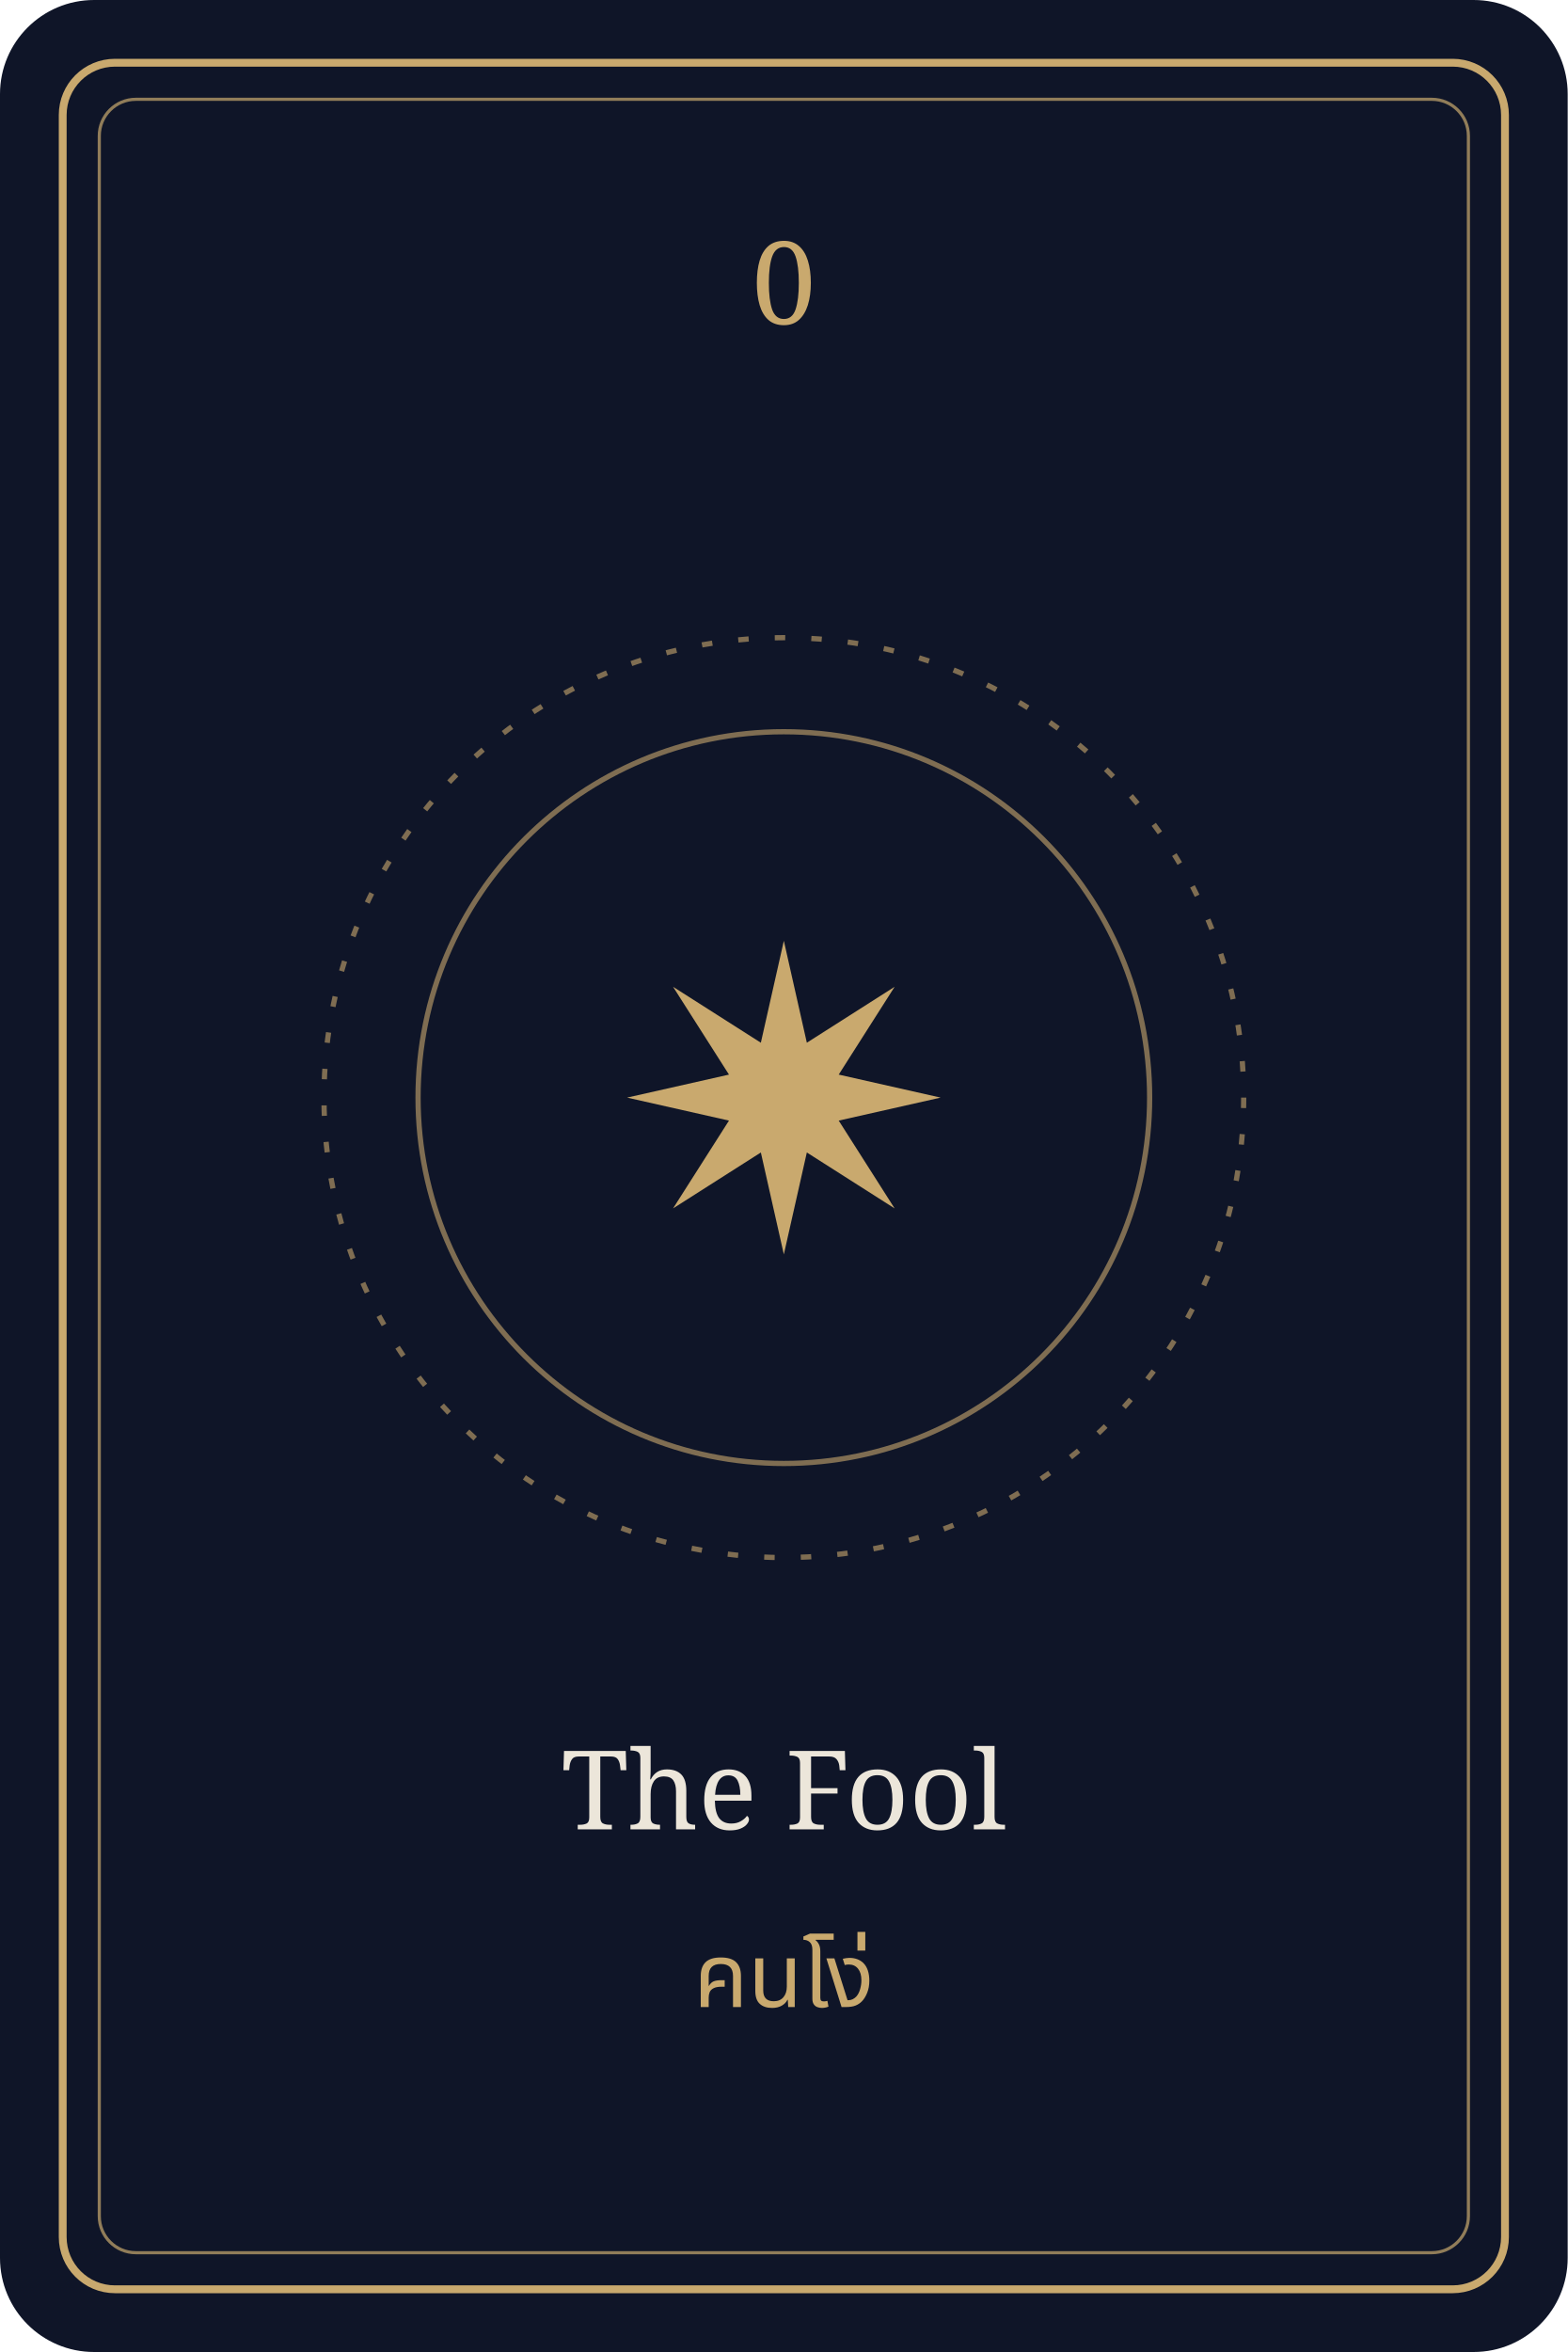
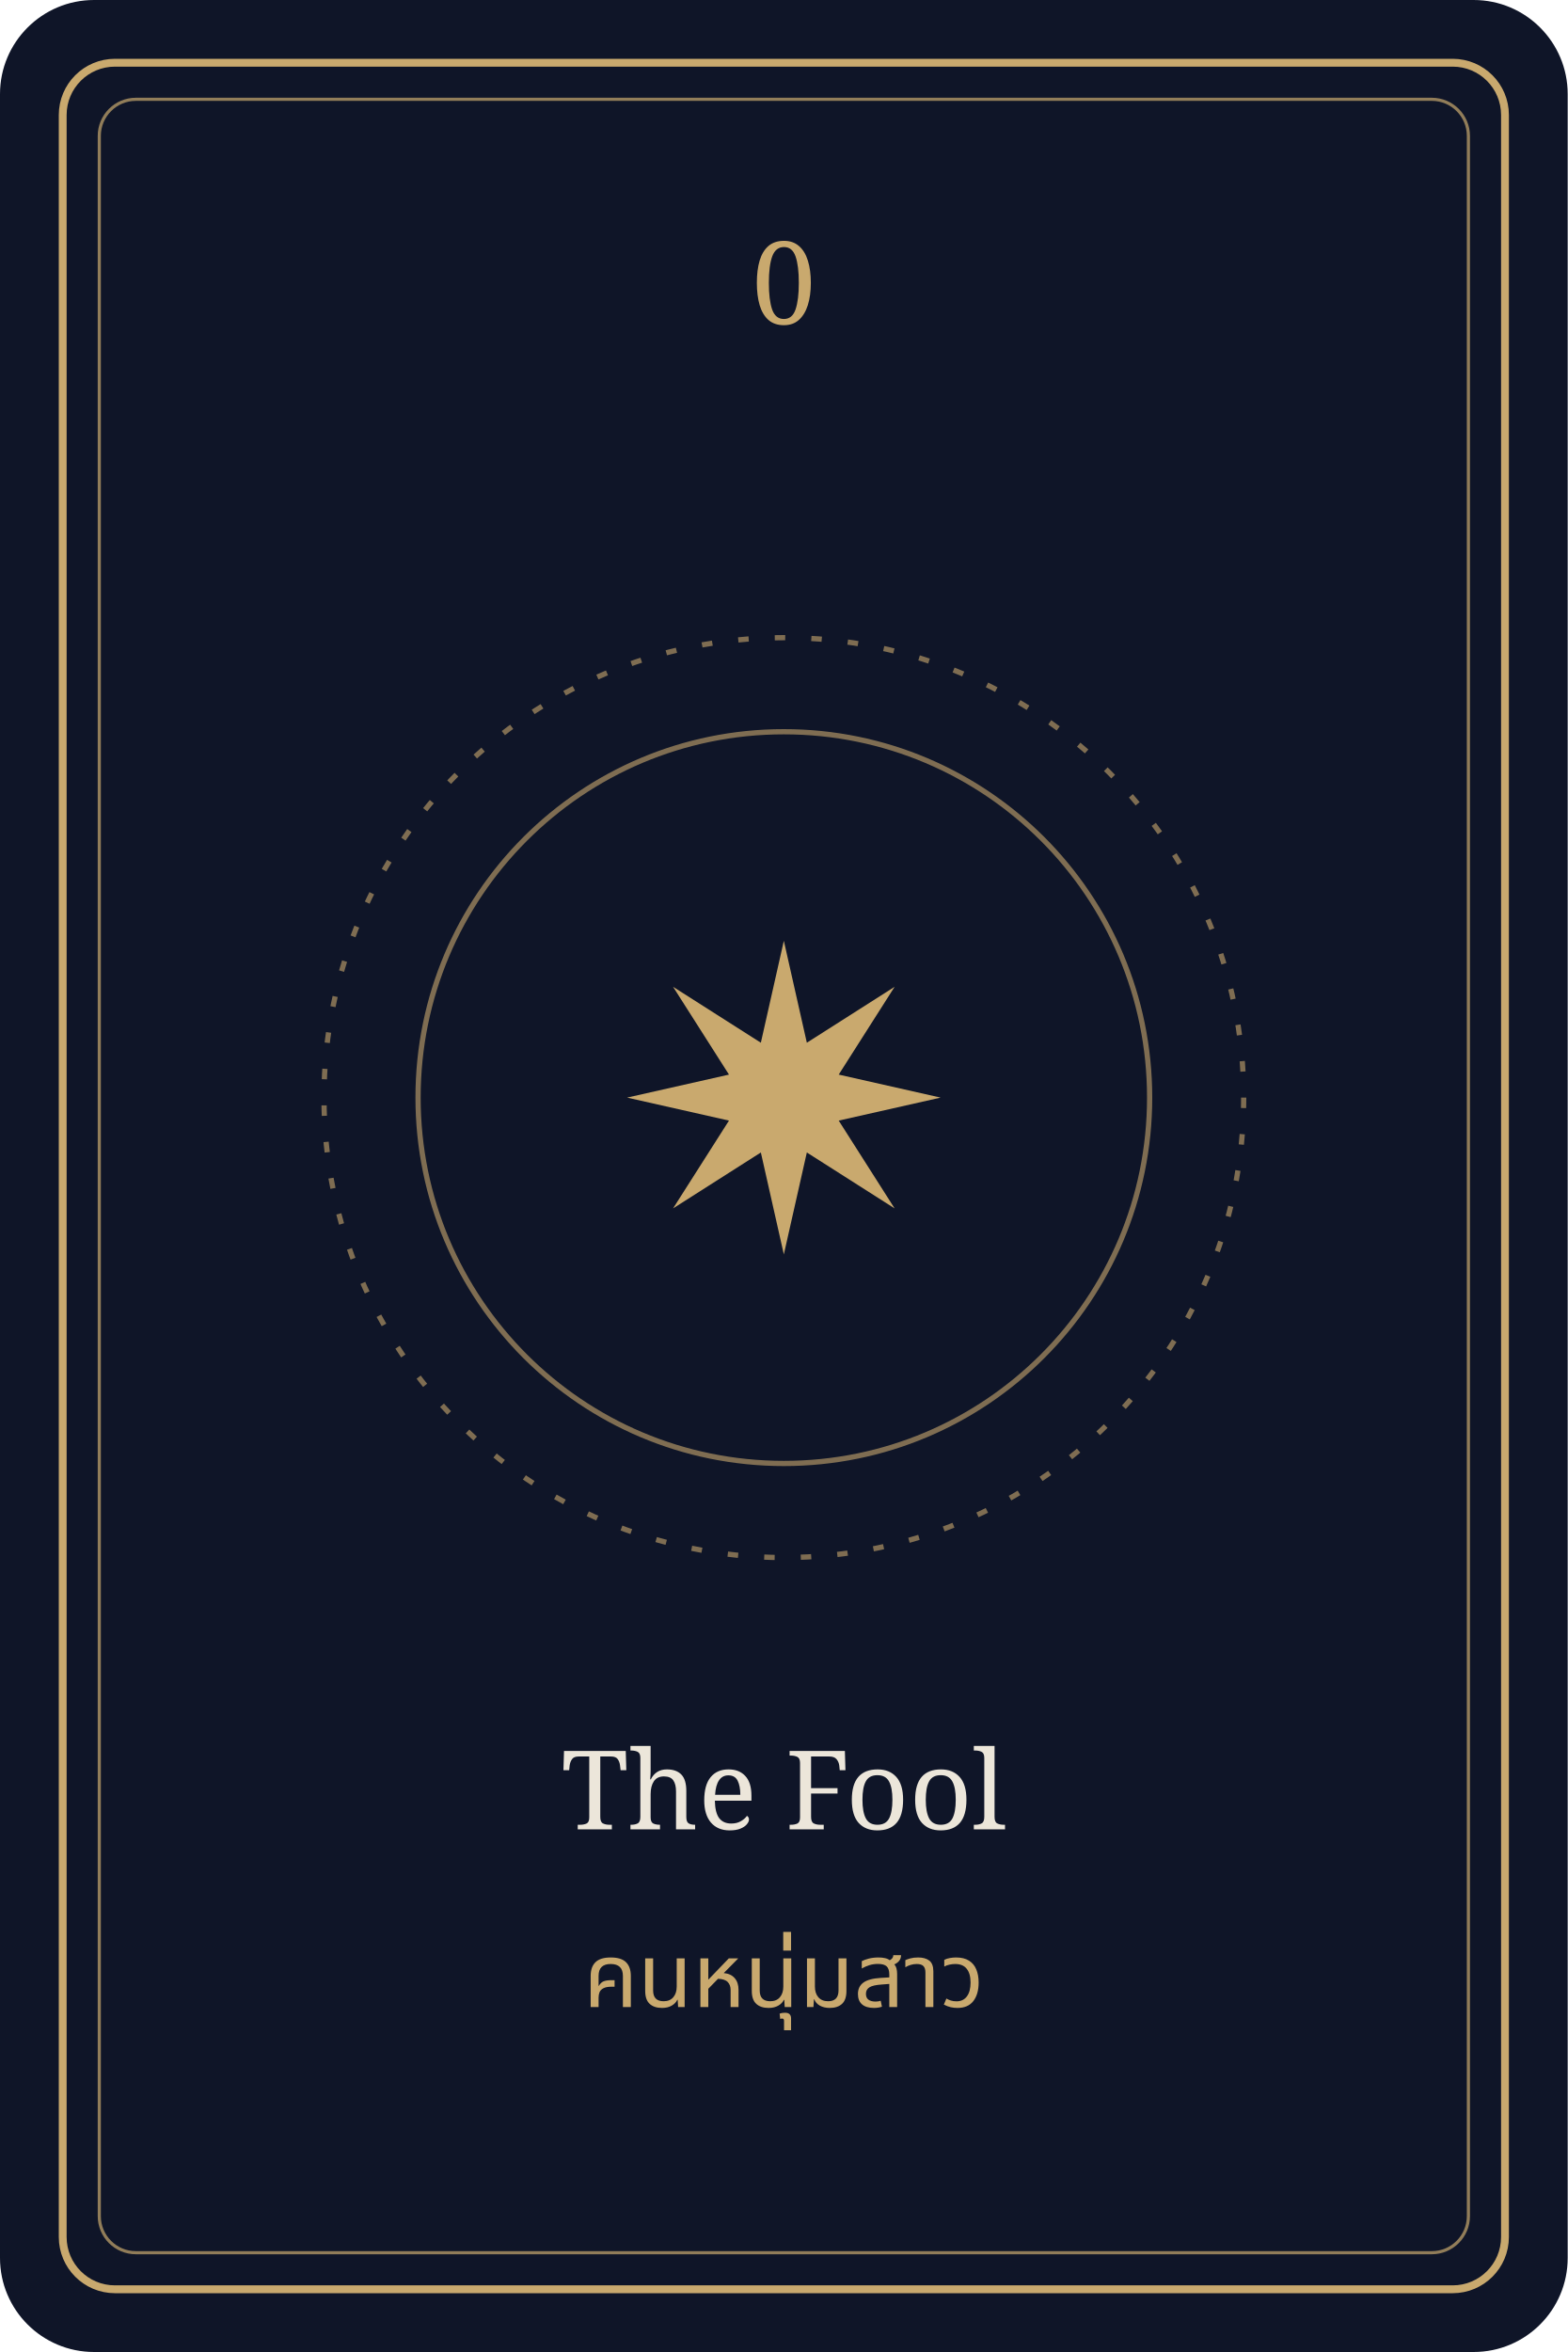
<svg xmlns="http://www.w3.org/2000/svg" viewBox="0 0 300 450">
  <rect width="300" height="450" rx="18" fill="#0f1528" />
  <rect x="12" y="12" width="276" height="426" rx="10" fill="none" stroke="#c9a96e" stroke-width="1.5" />
  <rect x="19" y="19" width="262" height="412" rx="7" fill="none" stroke="#c9a96e" stroke-width=".6" opacity=".7" />
  <text x="150" y="62" text-anchor="middle" fill="#c9a96e" font-family="Georgia,serif" font-size="22" letter-spacing="3">0</text>
  <g fill="none" stroke="#c9a96e" stroke-width="1" opacity=".6">
    <circle cx="150" cy="210" r="70" />
    <circle cx="150" cy="210" r="88" stroke-dasharray="2 5" />
  </g>
  <g fill="#c9a96e">
    <polygon points="150.0,180.0 154.4,199.5 171.2,188.8 160.5,205.6 180.0,210.0 160.5,214.4 171.2,231.2 154.4,220.5 150.0,240.0 145.6,220.5 128.8,231.2 139.5,214.4 120.0,210.0 139.5,205.6 128.8,188.8 145.6,199.5" />
  </g>
  <text x="150" y="350" text-anchor="middle" fill="#ece6da" font-family="Georgia,serif" font-size="21">The Fool</text>
-   <text x="150" y="384" text-anchor="middle" fill="#c9a96e" font-family="'Noto Sans Thai','IBM Plex Sans Thai',sans-serif" font-size="17">คนโง่</text>
+   <text x="150" y="384" text-anchor="middle" fill="#c9a96e" font-family="'Noto Sans Thai','IBM Plex Sans Thai',sans-serif" font-size="17">คนหนุ่มสาว</text>
</svg>
